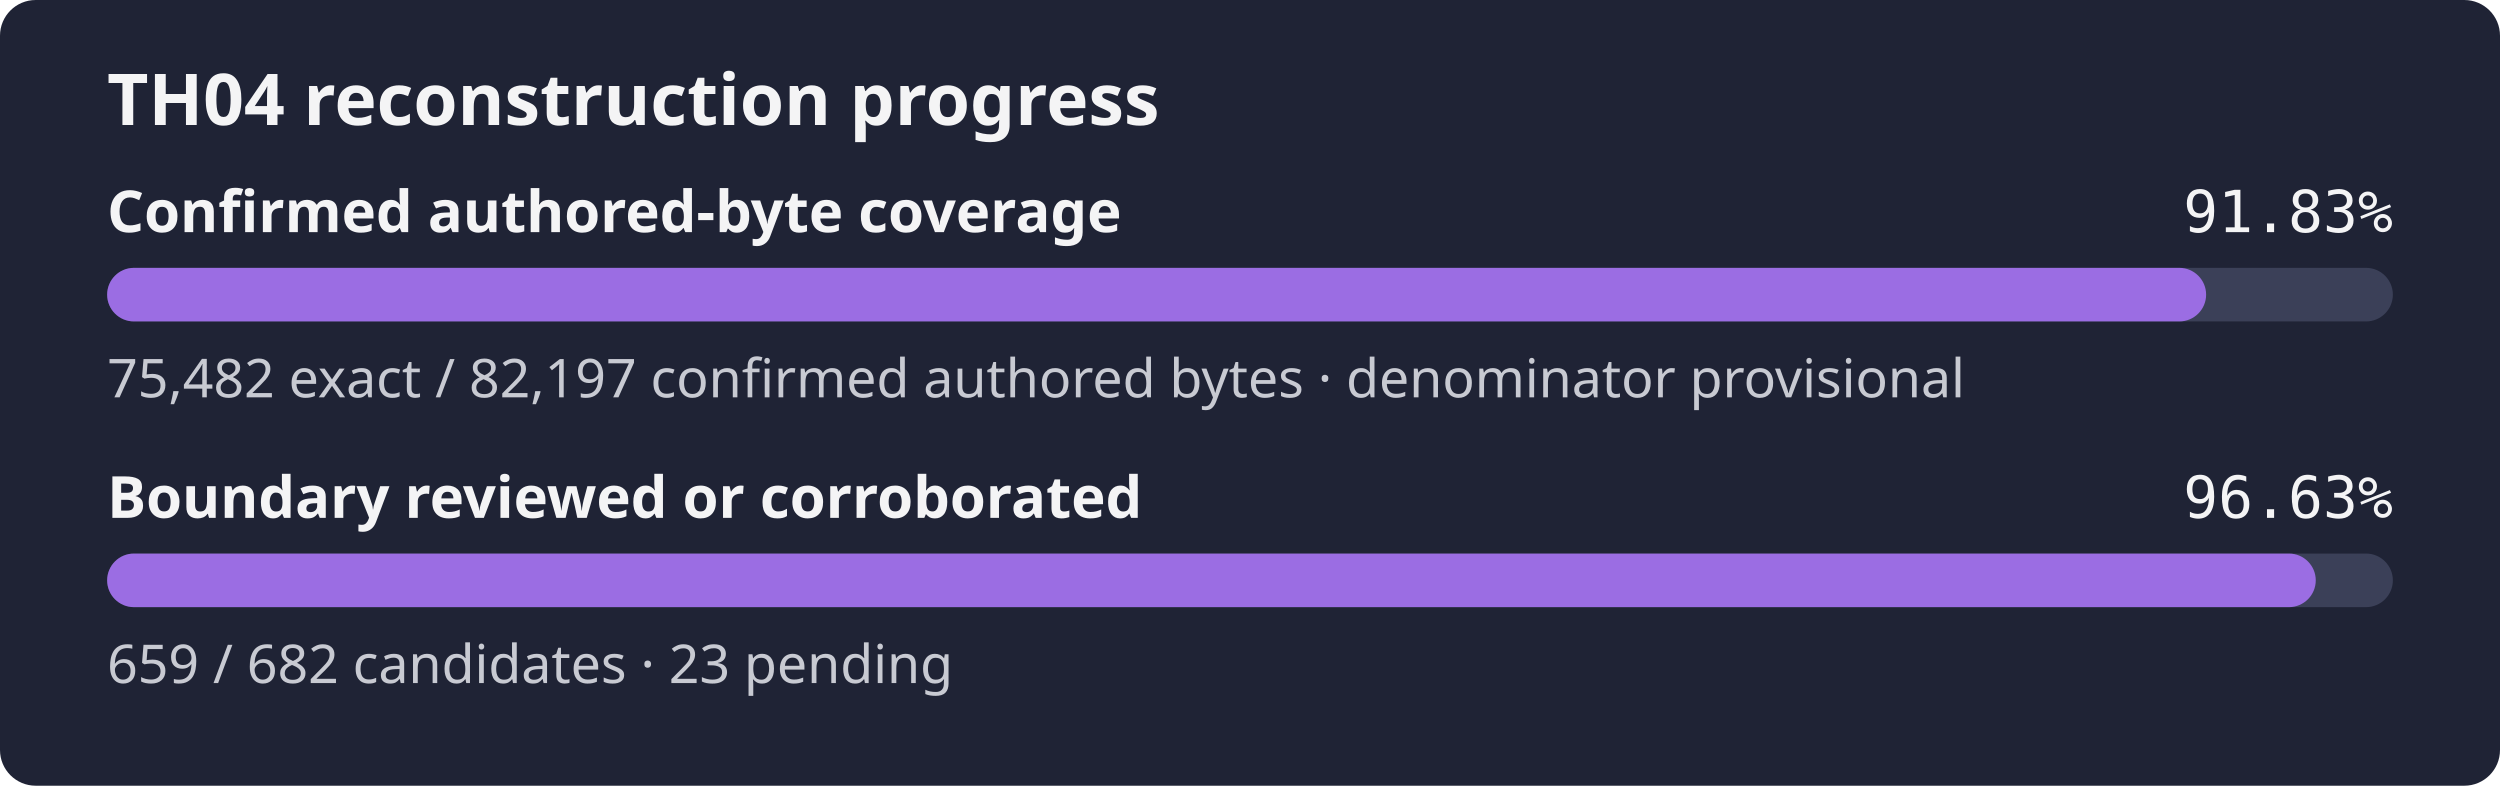
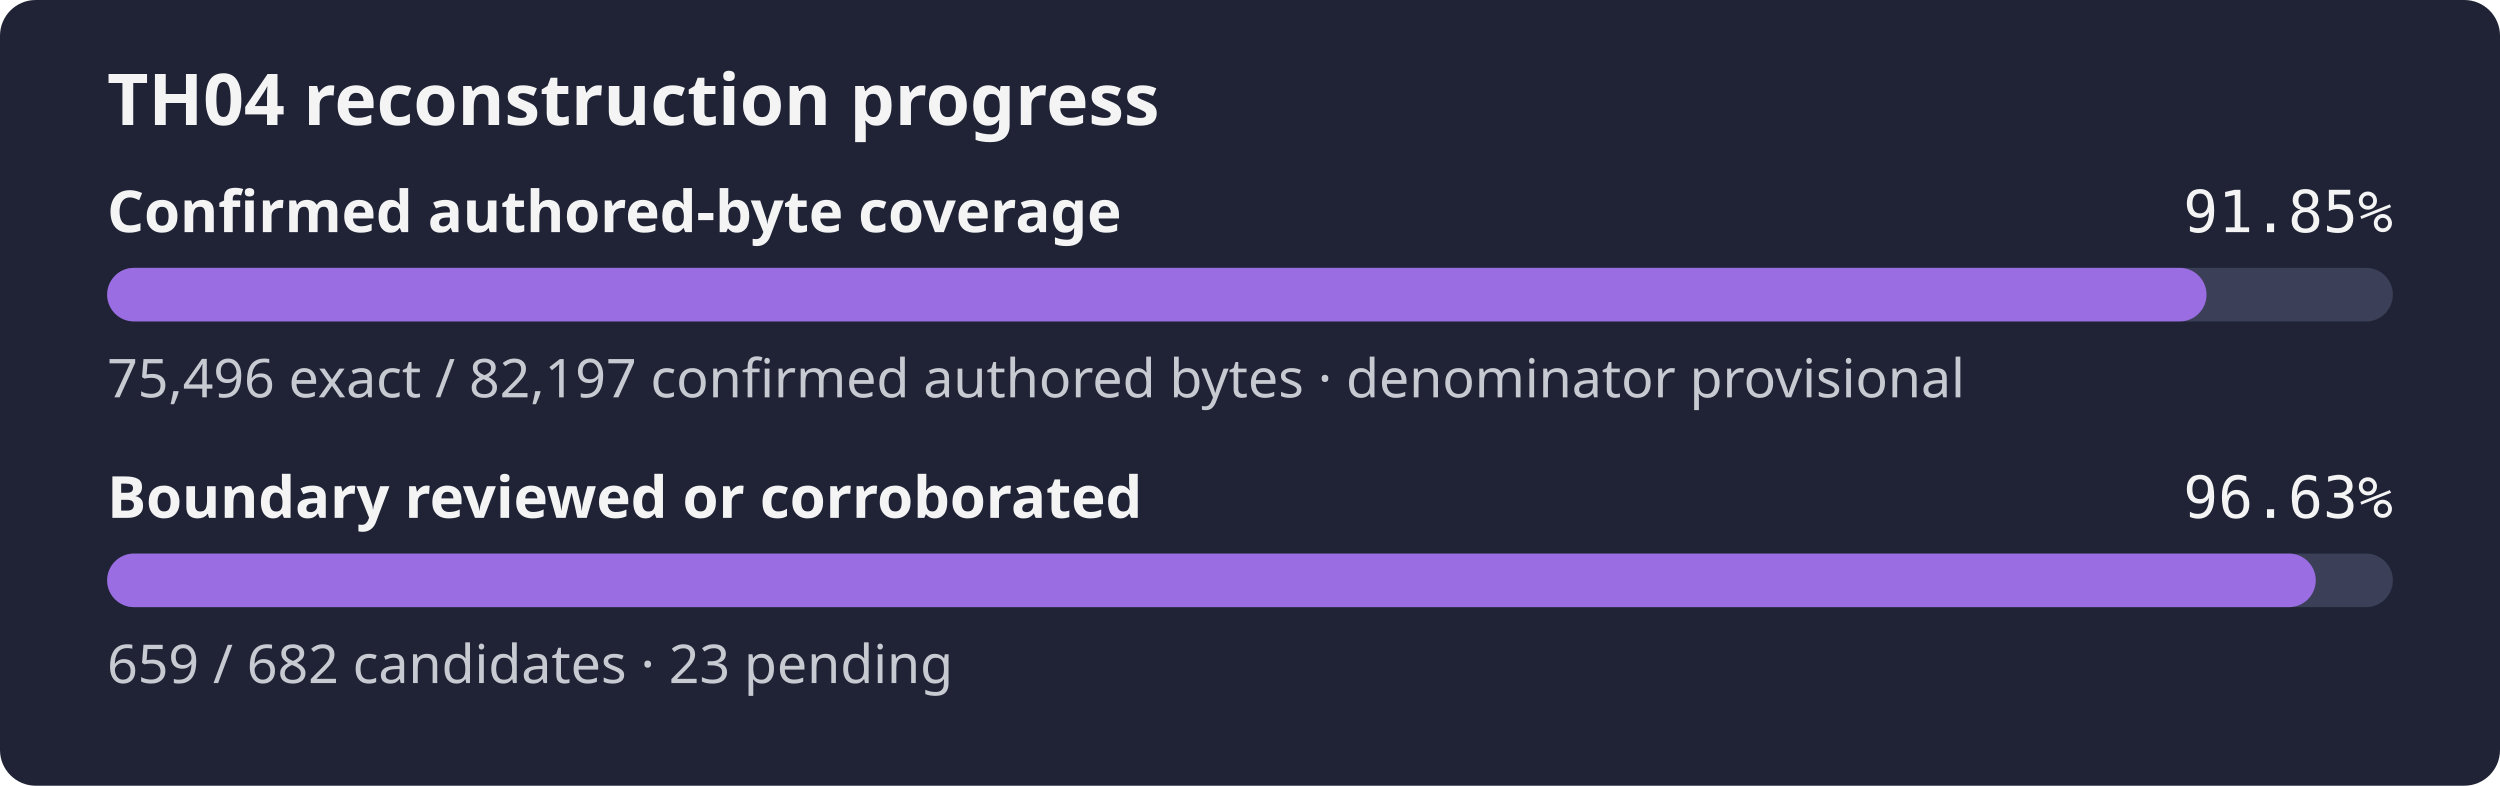
- <svg xmlns="http://www.w3.org/2000/svg" width="560" height="176" role="img" aria-label="TH04 reconstruction progress: 91.83% of the confirmed authored-byte set is exact, boundary reviewed or corroborated 96.63%">
+ <svg xmlns="http://www.w3.org/2000/svg" width="560" height="176" role="img" aria-label="TH04 reconstruction progress: 91.85% of the confirmed authored-byte set is exact, boundary reviewed or corroborated 96.63%">
  <rect width="560" height="176" rx="8" fill="#1f2335" />
  <text x="24" y="28" fill="#f4f4f5" font-family="sans-serif" font-size="16" font-weight="600">TH04 reconstruction progress</text>
  <text x="24" y="52" fill="#f4f4f5" font-family="sans-serif" font-size="13" font-weight="600">Confirmed authored-byte coverage</text>
-   <text x="536" y="52" fill="#f4f4f5" text-anchor="end" font-family="monospace" font-size="13">91.83%</text>
+   <text x="536" y="52" fill="#f4f4f5" text-anchor="end" font-family="monospace" font-size="13">91.85%</text>
  <rect x="24" y="60" width="512" height="12" rx="6" fill="#3b4058" />
-   <rect x="24" y="60" width="470.17" height="12" rx="6" fill="#9b6de3" />
-   <text x="24" y="89" fill="#c8cad2" font-family="sans-serif" font-size="12">75,482 exact / 82,197 confirmed authored bytes · denominator provisional</text>
+   <rect x="24" y="60" width="470.26" height="12" rx="6" fill="#9b6de3" />
+   <text x="24" y="89" fill="#c8cad2" font-family="sans-serif" font-size="12">75,496 exact / 82,197 confirmed authored bytes · denominator provisional</text>
  <text x="24" y="116" fill="#f4f4f5" font-family="sans-serif" font-size="13" font-weight="600">Boundary reviewed or corroborated</text>
  <text x="536" y="116" fill="#f4f4f5" text-anchor="end" font-family="monospace" font-size="13">96.63%</text>
  <rect x="24" y="124" width="512" height="12" rx="6" fill="#3b4058" />
  <rect x="24" y="124" width="494.73" height="12" rx="6" fill="#9b6de3" />
  <text x="24" y="153" fill="#c8cad2" font-family="sans-serif" font-size="12">659 / 682 candidates · 23 pending</text>
</svg>
